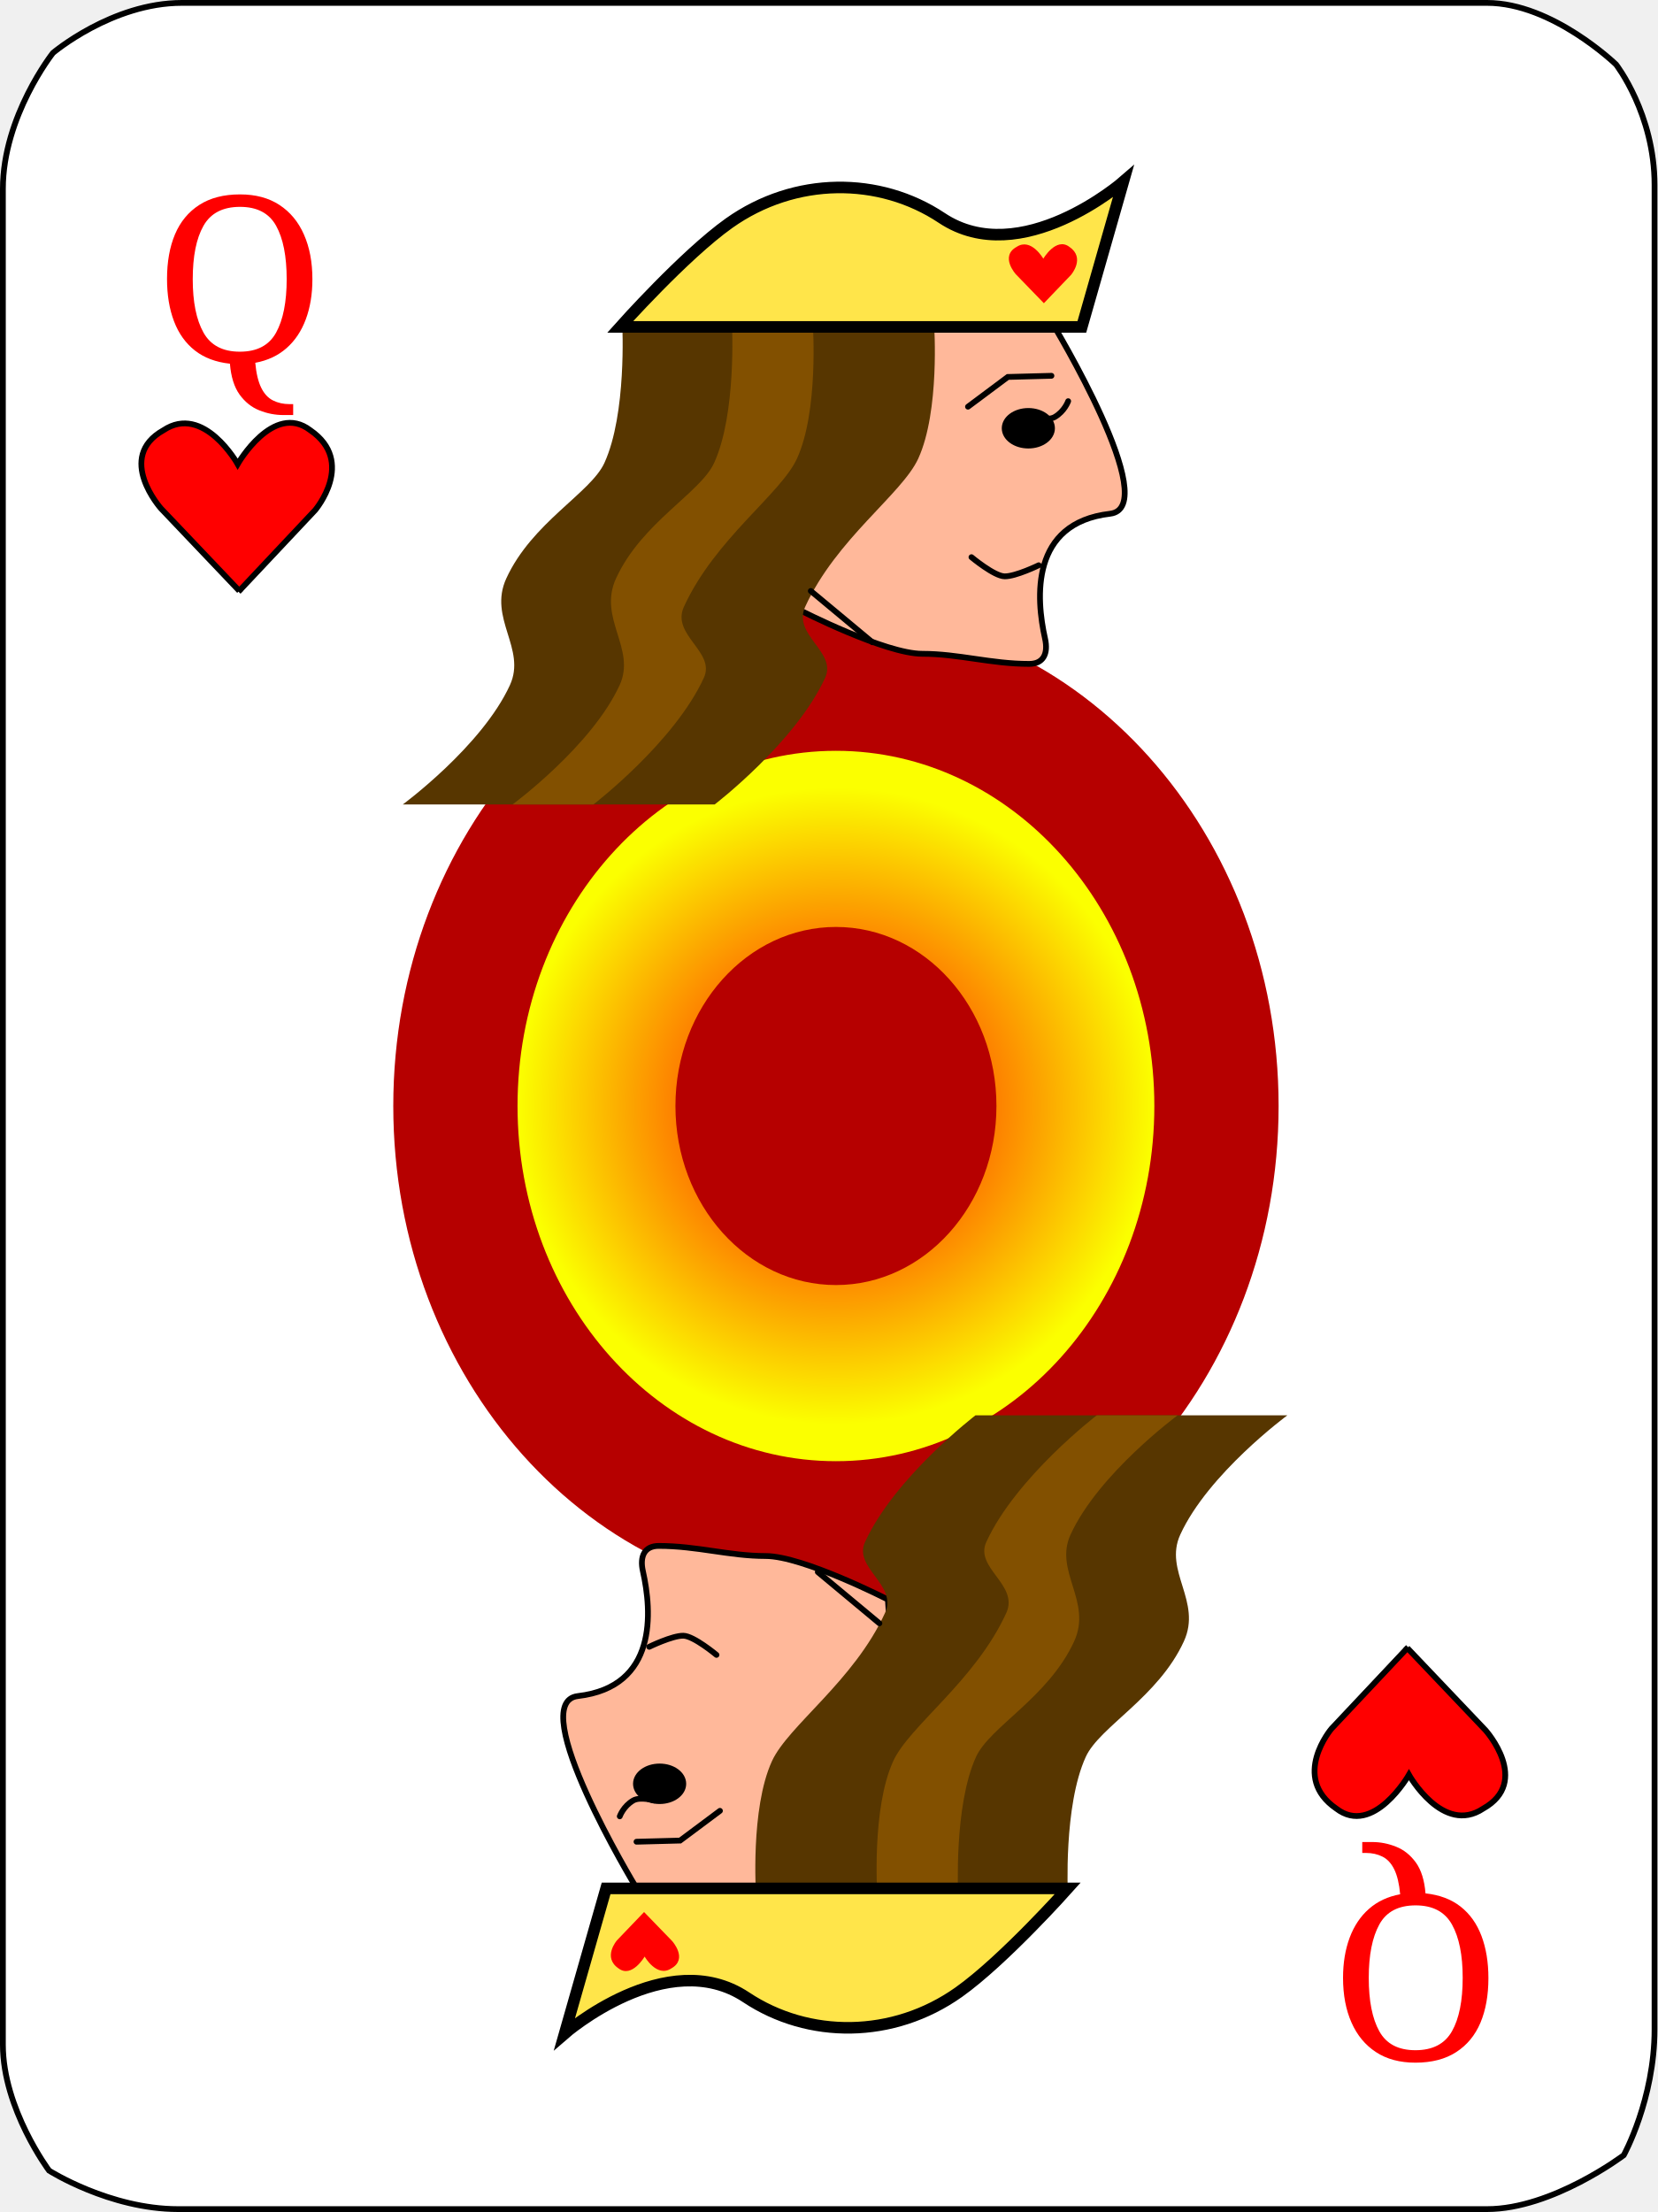
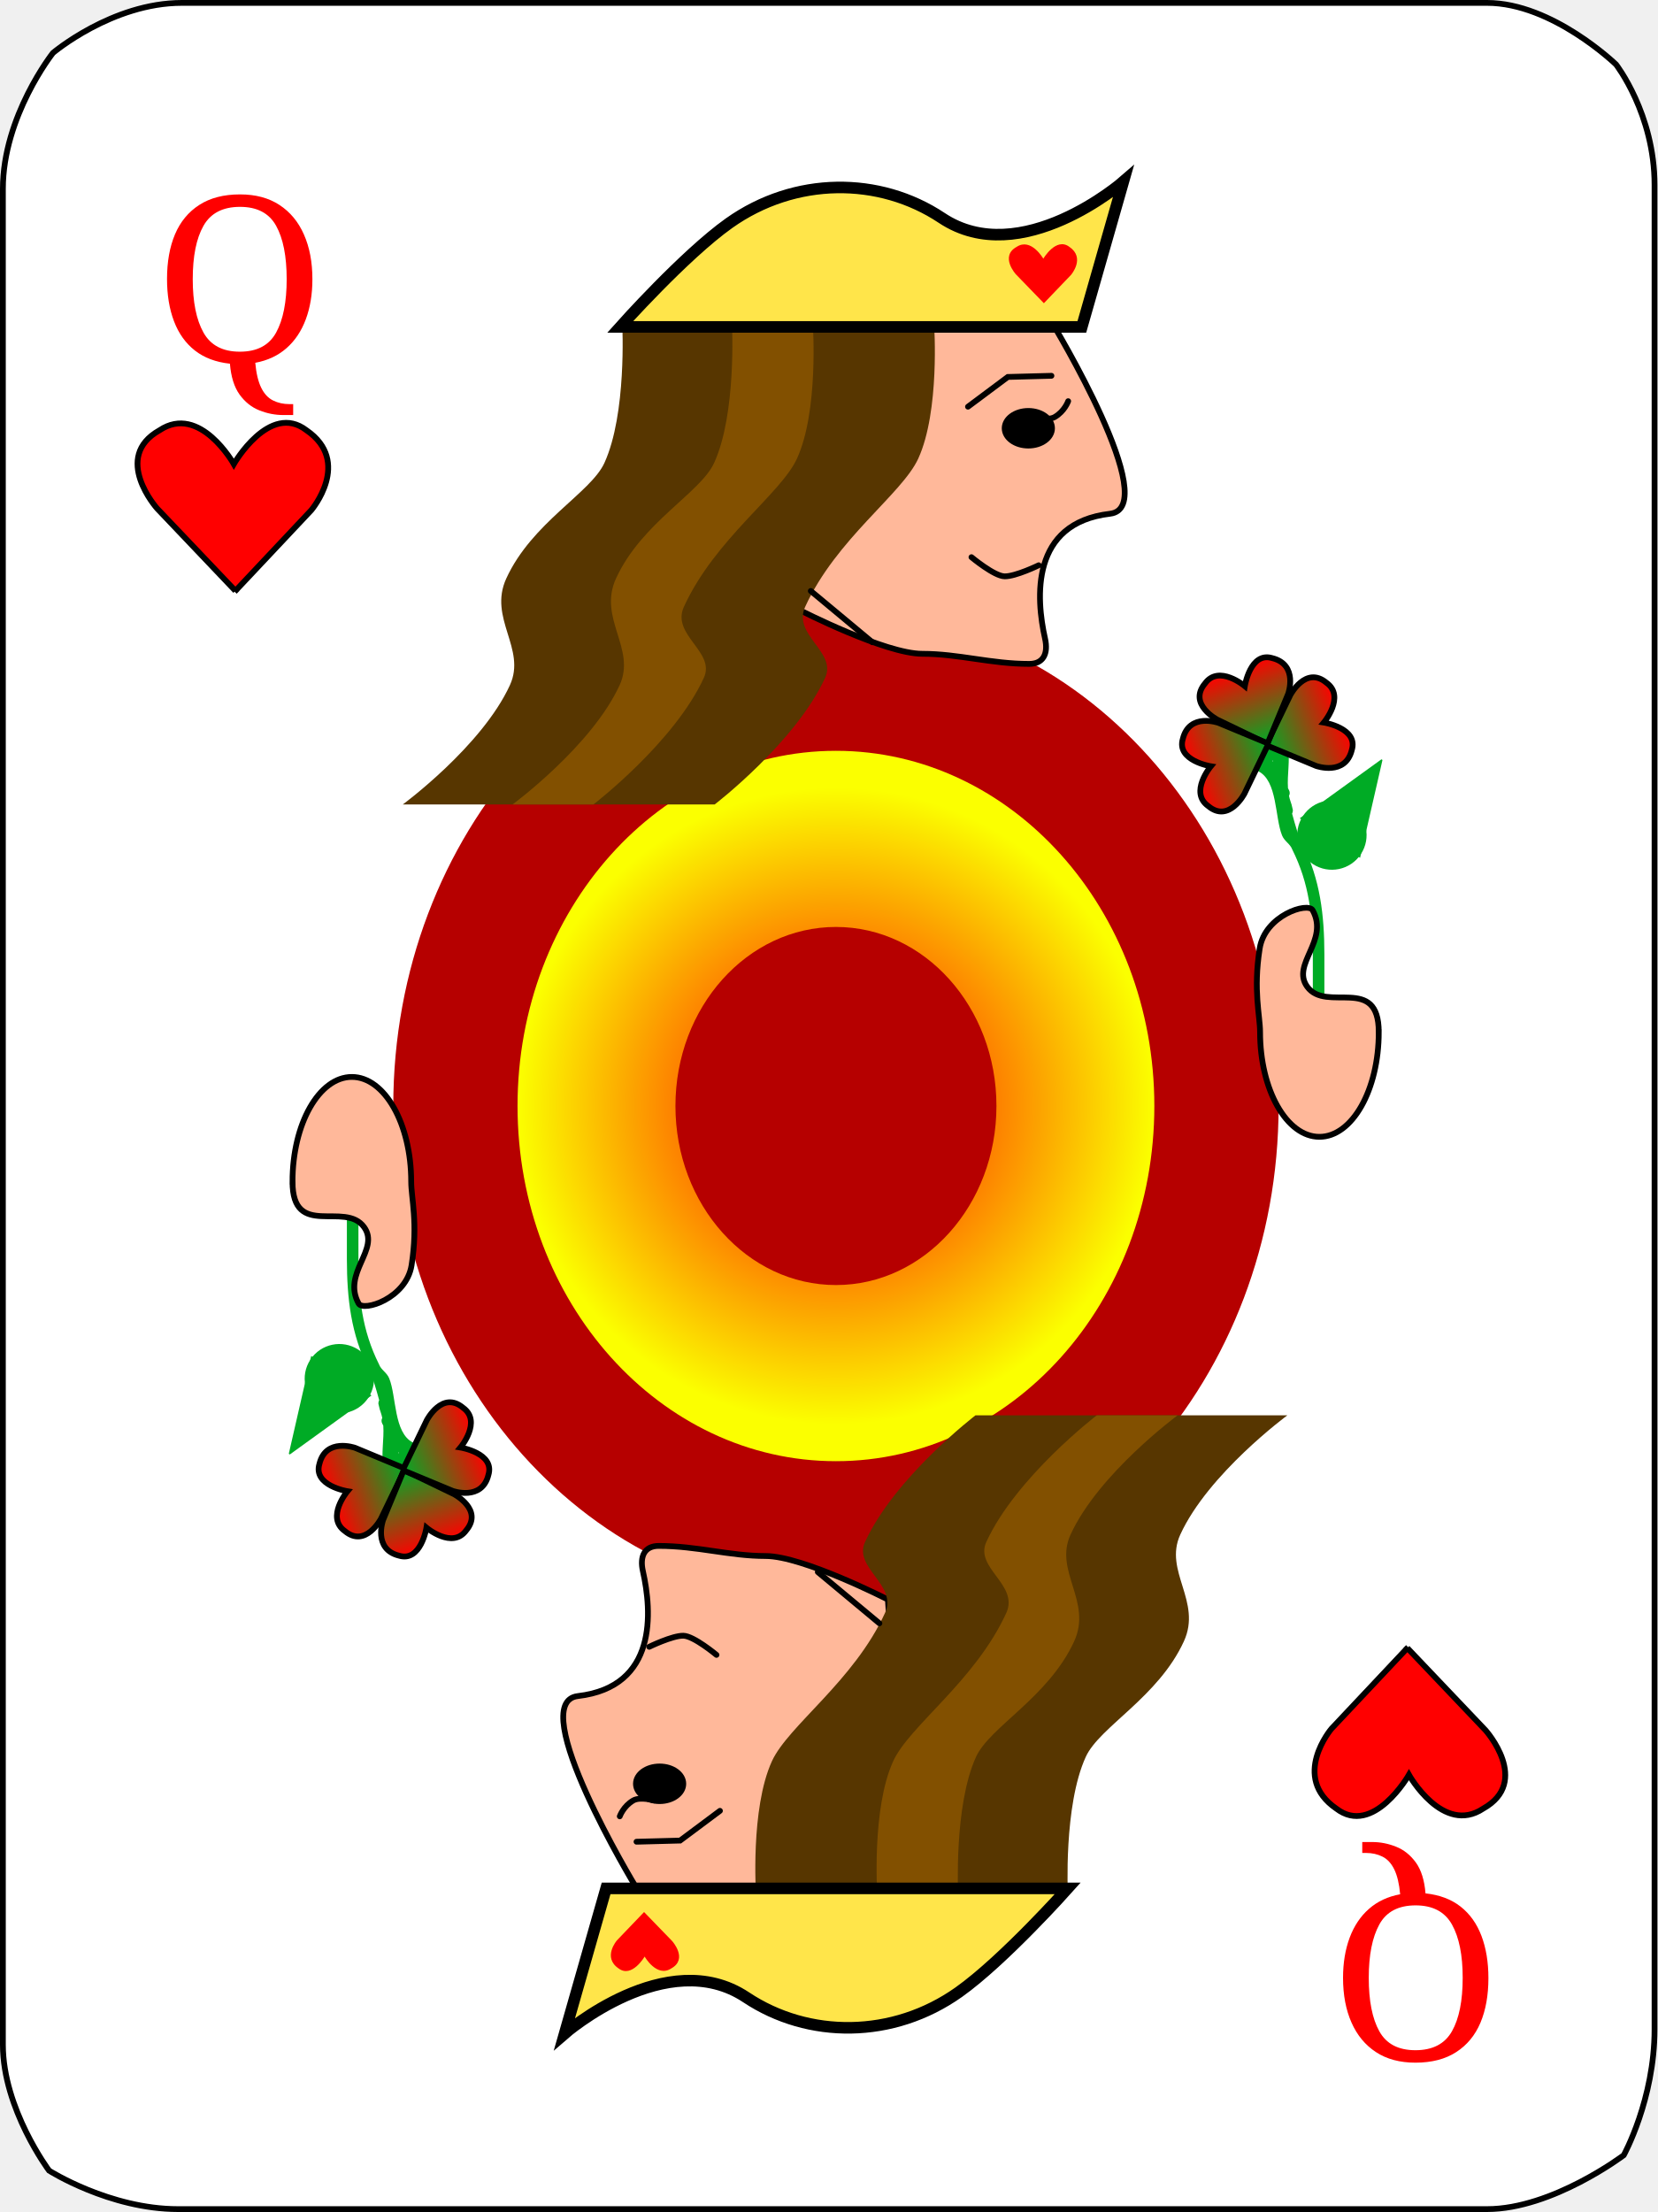
<svg xmlns="http://www.w3.org/2000/svg" version="1.1" width="143.5" height="191.5" viewBox="0,0,143.5,191.5">
  <defs>
    <radialGradient cx="240.625" cy="180" r="27.567" gradientUnits="userSpaceOnUse" id="color-1">
      <stop offset="0" stop-color="#ff0000" />
      <stop offset="1" stop-color="#fbff00" />
    </radialGradient>
+     <linearGradient x1="284.484" y1="146.147" x2="277.8" y2="148.673" gradientUnits="userSpaceOnUse" id="color-2">
+       <stop offset="0" stop-color="#ff0000" />
+       <stop offset="1" stop-color="#00ab25" />
+     </linearGradient>
+     <linearGradient x1="275.368" y1="142.031" x2="277.893" y2="148.715" gradientUnits="userSpaceOnUse" id="color-3">
+       <stop offset="0" stop-color="#ff0000" />
+       <stop offset="1" stop-color="#00ab25" />
+     </linearGradient>
+     <linearGradient x1="271.467" y1="151.244" x2="278.15" y2="148.718" gradientUnits="userSpaceOnUse" id="color-4">
+       <stop offset="0" stop-color="#ff0000" />
+       <stop offset="1" stop-color="#00ab25" />
+     </linearGradient>
+     <linearGradient x1="196.713" y1="214.007" x2="203.397" y2="211.481" gradientUnits="userSpaceOnUse" id="color-5">
+       <stop offset="0" stop-color="#ff0000" />
+       <stop offset="1" stop-color="#00ab25" />
+     </linearGradient>
+     <linearGradient x1="205.829" y1="218.123" x2="203.304" y2="211.439" gradientUnits="userSpaceOnUse" id="color-6">
+       <stop offset="0" stop-color="#ff0000" />
+       <stop offset="1" stop-color="#00ab25" />
+     </linearGradient>
+     <linearGradient x1="209.73" y1="208.91" x2="203.047" y2="211.436" gradientUnits="userSpaceOnUse" id="color-7">
+       <stop offset="0" stop-color="#ff0000" />
+       <stop offset="1" stop-color="#00ab25" />
+     </linearGradient>
  </defs>
  <g transform="translate(-168.25,-84.25)">
    <g data-paper-data="{&quot;isPaintingLayer&quot;:true}" fill-rule="nonzero" stroke-linejoin="miter" stroke-miterlimit="10" stroke-dasharray="" stroke-dashoffset="0" style="mix-blend-mode: normal">
      <path d="M172.5,272.167c0,0 -4,-5.345 -4,-10.9c0,-16.664 0,-97.964 0,-160.667c0,-6.283 4.333,-11.767 4.333,-11.767c0,0 5.118,-4.333 11.167,-4.333c44.1,0 96.024,0 113,0c5.659,0 11.167,5.333 11.167,5.333c0,0 3.333,4.28 3.333,10.433c0,62.312 0,141.441 0,159.667c0,6.075 -2.667,10.9 -2.667,10.9c0,0 -6.175,4.667 -11.833,4.667c-16.976,0 -69.104,0 -113.333,0c-5.919,0 -11.167,-3.333 -11.167,-3.333z" fill="#ffffff" stroke="#000000" stroke-width="0.5" stroke-linecap="butt" />
      <text transform="translate(181.5938,115.5799) scale(0.5,0.5)" font-size="40" xml:space="preserve" fill="#ff0000" fill-rule="nonzero" stroke="none" stroke-width="1" stroke-linecap="butt" stroke-linejoin="miter" stroke-miterlimit="10" stroke-dasharray="" stroke-dashoffset="0" font-family="Serif" font-weight="normal" text-anchor="start" style="mix-blend-mode: normal">
        <tspan x="0" dy="0">Q</tspan>
      </text>
      <text transform="translate(298.2325,248.3216) rotate(-180) scale(0.5,0.5)" font-size="40" xml:space="preserve" data-paper-data="{&quot;origRot&quot;:-45}" fill="#ff0000" fill-rule="nonzero" stroke="none" stroke-width="1" stroke-linecap="butt" stroke-linejoin="miter" stroke-miterlimit="10" stroke-dasharray="" stroke-dashoffset="0" font-family="Serif" font-weight="normal" text-anchor="start" style="mix-blend-mode: normal">
        <tspan x="0" dy="0">Q</tspan>
      </text>
-       <path d="M182.188,128.274c0,0 -3.963,-4.434 0.213,-6.776c3.483,-2.322 6.427,2.928 6.427,2.928c0,0 3.086,-5.387 6.287,-2.928c3.977,2.728 0.423,6.915 0.423,6.915l-6.64,7.059l0.07,-0.07z" data-paper-data="{&quot;origRot&quot;:0}" fill="#ff0000" stroke="#000000" stroke-width="0.5" stroke-linecap="butt" />
+       <path d="M181.855,128.274c0,0 -3.963,-4.434 0.213,-6.776c3.483,-2.322 6.427,2.928 6.427,2.928c0,0 3.086,-5.387 6.287,-2.928c3.977,2.728 0.423,6.915 0.423,6.915l-6.64,7.059l0.07,-0.07z" data-paper-data="{&quot;origRot&quot;:0}" fill="#ff0000" stroke="#000000" stroke-width="0.5" stroke-linecap="butt" />
      <path d="M296.875,234.051c0,0 3.963,4.434 -0.213,6.776c-3.483,2.322 -6.427,-2.928 -6.427,-2.928c0,0 -3.086,5.387 -6.287,2.928c-3.977,-2.728 -0.423,-6.915 -0.423,-6.915l6.64,-7.059l-0.07,0.07z" data-paper-data="{&quot;origRot&quot;:0}" fill="#ff0000" stroke="#000000" stroke-width="0.5" stroke-linecap="butt" />
      <g stroke="none" stroke-width="0" stroke-linecap="butt">
        <path d="M202.3,180c0,-23.61 17.159,-42.75 38.325,-42.75c21.166,0 38.325,19.14 38.325,42.75c0,23.61 -17.159,42.75 -38.325,42.75c-21.166,0 -38.325,-19.14 -38.325,-42.75z" fill="#b60000" />
        <path d="M213.058,180c0,-16.983 12.342,-30.75 27.567,-30.75c15.225,0 27.567,13.767 27.567,30.75c0,16.983 -12.342,30.75 -27.567,30.75c-15.225,0 -27.567,-13.767 -27.567,-30.75z" fill="url(#color-1)" />
        <path d="M226.729,180c0,-8.56 6.221,-15.5 13.896,-15.5c7.674,0 13.896,6.94 13.896,15.5c0,8.56 -6.221,15.5 -13.896,15.5c-7.674,0 -13.896,-6.94 -13.896,-15.5z" fill="#b60000" />
      </g>
      <g>
        <path d="M237.518,137.083l-1.661,-24.857h23.5c0,0 9.659,15.957 5,16.5c-6.912,0.805 -6.413,7.321 -5.628,10.811c0.294,1.306 -0.151,2.189 -1.373,2.189c-3.308,0 -6.113,-0.875 -9.249,-0.875c-3.233,0 -10.589,-3.768 -10.589,-3.768z" fill="#ffb89a" stroke="#000000" stroke-width="0.5" stroke-linecap="butt" />
        <path d="M203.127,153.893c0,0 6.851,-5.043 9.273,-10.333c1.448,-3.163 -1.9,-5.772 -0.317,-9.229c2.22,-4.849 7.303,-7.399 8.495,-10.002c1.943,-4.243 1.549,-11.935 1.549,-11.935h27c0,0 0.51,7.438 -1.375,11.557c-1.405,3.069 -7.095,6.943 -9.788,12.826c-1.121,2.448 2.758,3.897 1.728,6.147c-2.567,5.607 -9.565,10.97 -9.565,10.97z" fill="#573600" stroke="none" stroke-width="0" stroke-linecap="butt" />
        <path d="M212.627,153.893c0,0 6.851,-5.043 9.273,-10.333c1.448,-3.163 -1.9,-5.772 -0.317,-9.229c2.22,-4.849 7.303,-7.399 8.495,-10.002c1.943,-4.243 1.549,-11.935 1.549,-11.935h7c0,0 0.51,7.438 -1.375,11.557c-1.405,3.069 -7.095,6.943 -9.788,12.826c-1.121,2.448 2.758,3.897 1.728,6.147c-2.567,5.607 -9.565,10.97 -9.565,10.97z" fill="#825000" stroke="none" stroke-width="0" stroke-linecap="butt" />
        <path d="M259.333,121.326c0,0.828 -0.918,1.5 -2.05,1.5c-1.132,0 -2.05,-0.672 -2.05,-1.5c0,-0.828 0.918,-1.5 2.05,-1.5c1.132,0 2.05,0.672 2.05,1.5z" fill="#000000" stroke="#000000" stroke-width="0.5" stroke-linecap="butt" />
        <path d="M252.058,119.459l3.45,-2.575l3.775,-0.1" fill="none" stroke="#000000" stroke-width="0.5" stroke-linecap="round" />
        <path d="M258.183,133.186c0,0 -1.997,0.973 -2.952,0.96c-0.9,-0.012 -2.873,-1.66 -2.873,-1.66" fill="none" stroke="#000000" stroke-width="0.5" stroke-linecap="round" />
        <path d="M260.732,118.981c0,0 -0.305,0.875 -1.171,1.375c-0.589,0.34 -1.829,0 -1.829,0" fill="none" stroke="#000000" stroke-width="0.5" stroke-linecap="round" />
        <path d="M221.946,112.55c0,0 5.543,-6.222 9.431,-8.982c5.695,-4.042 13.019,-4.042 18.413,-0.449c6.859,4.569 15.718,-3.144 15.718,-3.144l-3.593,12.575z" fill="#ffe54a" stroke="#000000" stroke-width="1" stroke-linecap="butt" />
        <path d="M256.203,107.997c0,0 -1.418,-1.558 0.076,-2.38c1.247,-0.816 2.3,1.029 2.3,1.029c0,0 1.105,-1.892 2.25,-1.029c1.423,0.958 0.151,2.429 0.151,2.429c0,0 -0.764,0.797 -1.154,1.205c-0.402,0.419 -1.222,1.275 -1.222,1.275l0.025,-0.025z" data-paper-data="{&quot;origRot&quot;:0}" fill="#ff0000" stroke="none" stroke-width="0" stroke-linecap="butt" />
        <path d="M243.78,139.852l-5.333,-4.44" fill="none" stroke="#000000" stroke-width="0.5" stroke-linecap="round" />
      </g>
      <g>
        <path d="M245.123,222.727l1.661,24.857h-23.5c0,0 -9.659,-15.957 -5,-16.5c6.912,-0.805 6.413,-7.321 5.628,-10.811c-0.294,-1.306 0.151,-2.189 1.373,-2.189c3.308,0 6.113,0.875 9.249,0.875c3.233,0 10.589,3.768 10.589,3.768z" fill="#ffb89a" stroke="#000000" stroke-width="0.5" stroke-linecap="butt" />
        <path d="M279.708,206.779c0,0 -6.851,5.043 -9.273,10.333c-1.448,3.163 1.9,5.772 0.317,9.229c-2.22,4.849 -7.303,7.399 -8.495,10.002c-1.943,4.243 -1.549,11.935 -1.549,11.935h-27c0,0 -0.51,-7.438 1.375,-11.557c1.405,-3.069 7.095,-6.943 9.788,-12.826c1.121,-2.448 -2.758,-3.897 -1.728,-6.147c2.567,-5.607 9.565,-10.97 9.565,-10.97z" fill="#573600" stroke="none" stroke-width="0" stroke-linecap="butt" />
        <path d="M270.208,206.779c0,0 -6.851,5.043 -9.273,10.333c-1.448,3.163 1.9,5.772 0.317,9.229c-2.22,4.849 -7.303,7.399 -8.495,10.002c-1.943,4.243 -1.549,11.935 -1.549,11.935h-7c0,0 -0.51,-7.438 1.375,-11.557c1.405,-3.069 7.095,-6.943 9.788,-12.826c1.121,-2.448 -2.758,-3.897 -1.728,-6.147c2.567,-5.607 9.565,-10.97 9.565,-10.97z" fill="#825000" stroke="none" stroke-width="0" stroke-linecap="butt" />
        <path d="M223.309,238.679c0,-0.828 0.918,-1.5 2.05,-1.5c1.132,0 2.05,0.672 2.05,1.5c0,0.828 -0.918,1.5 -2.05,1.5c-1.132,0 -2.05,-0.672 -2.05,-1.5z" fill="#000000" stroke="#000000" stroke-width="0.5" stroke-linecap="butt" />
        <path d="M230.583,241.019l-3.45,2.575l-3.775,0.1" fill="none" stroke="#000000" stroke-width="0.5" stroke-linecap="round" />
        <path d="M224.458,226.819c0,0 1.997,-0.973 2.952,-0.96c0.9,0.012 2.873,1.66 2.873,1.66" fill="none" stroke="#000000" stroke-width="0.5" stroke-linecap="round" />
        <path d="M221.909,241.496c0,0 0.305,-0.875 1.171,-1.375c0.589,-0.34 1.829,0 1.829,0" fill="none" stroke="#000000" stroke-width="0.5" stroke-linecap="round" />
        <path d="M260.695,247.733c0,0 -5.543,6.222 -9.431,8.982c-5.695,4.042 -13.019,4.042 -18.413,0.449c-6.859,-4.569 -15.718,3.144 -15.718,3.144l3.593,-12.575z" fill="#ffe54a" stroke="#000000" stroke-width="1" stroke-linecap="butt" />
        <path d="M226.438,252.286c0,0 1.418,1.558 -0.076,2.38c-1.247,0.816 -2.3,-1.029 -2.3,-1.029c0,0 -1.105,1.892 -2.25,1.029c-1.423,-0.958 -0.151,-2.429 -0.151,-2.429c0,0 0.764,-0.797 1.154,-1.205c0.402,-0.419 1.222,-1.275 1.222,-1.275l-0.025,0.025z" data-paper-data="{&quot;origRot&quot;:0}" fill="#ff0000" stroke="none" stroke-width="0" stroke-linecap="butt" />
        <path d="M239.055,220.346l5.333,4.44" fill="none" stroke="#000000" stroke-width="0.5" stroke-linecap="round" />
      </g>
+       <g stroke-linecap="butt">
+         <g>
+           <path d="M278.642,148.507c0,-0.006 0,-0.013 0,-0.019c0,-0.148 0.054,-0.351 0.322,-0.448c0.013,-0.005 0.025,-0.009 0.039,-0.013c0.273,-0.083 0.438,0.047 0.527,0.165c0.002,0.002 0.004,0.004 0.005,0.007l0.361,0.451l-0.142,0.113l0.044,0.132l-0.042,0.014c0.205,1.165 -0.075,2.378 0.006,3.573l0.095,0.189c0.037,0.069 0.057,0.149 0.057,0.233c0,0.088 -0.023,0.172 -0.063,0.244c0.033,0.159 0.075,0.317 0.129,0.475c0.03,0.091 0.061,0.182 0.091,0.273l0.114,0.476c0,0 0.015,0.165 -0.067,0.314c0.293,1.049 0.556,2.032 0.91,2.662c1.527,3.053 1.881,6.129 1.886,9.531c0.001,1.12 0,2.24 0,3.36l-0.015,0.212c0,0 0.121,0.485 -0.364,0.606c-0.485,0.121 -0.606,-0.364 -0.606,-0.364l-0.015,-0.455c0,-1.119 0.001,-2.239 -0,-3.358c-0.003,-3.295 -0.311,-6.146 -1.78,-9.085c-0.178,-0.495 -0.674,-0.699 -0.886,-1.224c-0.633,-1.567 -0.38,-4.715 -2.057,-5.553c0,0 -0.023,-0.011 -0.056,-0.034l-0.439,-0.073l0.001,-0.006c-0.296,0.027 -0.599,-0.129 -1.036,-0.493l-0.182,-0.227c0,0 -0.11,0.188 -0.11,-0.312c0,-0.375 0.5,-0.363 0.751,-0.334c0.064,-0.202 0.253,-0.348 0.476,-0.348c0.097,0 0.188,0.028 0.264,0.075l0.187,0.112c0.266,-0.143 0.634,-0.318 0.889,-0.371l0.306,-0.306v0c0.09,-0.09 0.215,-0.146 0.354,-0.146c0.016,0 0.032,0.001 0.048,0.002c-0.001,-0.016 -0.002,-0.032 -0.002,-0.048zM278.414,150.192c0.007,-0.006 0.014,-0.011 0.022,-0.017c-0.004,-0.036 -0.008,-0.072 -0.012,-0.108c-0.008,0.014 -0.016,0.028 -0.024,0.041c0.005,0.028 0.009,0.056 0.014,0.083z" fill="#00ab25" stroke="none" stroke-width="0.5" />
+           <path d="M281.053,154.9c0.908,-1.388 2.77,-1.776 4.157,-0.868c1.388,0.908 1.776,2.77 0.868,4.157c-0.908,1.388 -2.77,1.776 -4.157,0.868c-1.388,-0.908 -1.776,-2.77 -0.868,-4.157z" fill="#00ab25" stroke="none" stroke-width="0" />
+           <path d="M280.781,155.094l7.074,-5.108l0.089,0.058l-1.939,8.469z" fill="#00ab25" stroke="none" stroke-width="0" />
+           <path d="M287.622,173.602c0,5.007 -2.3,9.066 -5.138,9.066c-2.837,0 -5.138,-4.059 -5.138,-9.066c0,-1.421 -0.609,-3.58 -0.033,-7.234c0.454,-2.879 4.181,-4.05 4.585,-3.316c1.457,2.646 -1.874,4.667 -0.476,6.612c1.656,2.304 6.199,-1.07 6.199,3.938z" fill="#ffb89a" stroke="#000000" stroke-width="0.5" />
+           <g stroke="#000000" stroke-width="0.5">
+             <path d="M279.959,144.431c0,0 1.343,-2.578 3.135,-1.073c1.663,1.192 -0.228,3.445 -0.228,3.445c0,0 2.996,0.48 2.425,2.369c-0.56,2.29 -3.089,1.388 -3.089,1.388l-4.375,-1.817l0.044,0.02z" data-paper-data="{&quot;origRot&quot;:0}" fill="url(#color-2)" />
+             <path d="M273.652,146.556c0,0 -2.578,-1.343 -1.073,-3.135c1.192,-1.663 3.445,0.228 3.445,0.228c0,0 0.48,-2.996 2.369,-2.425c2.29,0.56 1.388,3.089 1.388,3.089l-1.817,4.375l0.02,-0.044z" data-paper-data="{&quot;origRot&quot;:0}" fill="url(#color-3)" />
+             <path d="M275.991,152.96c0,0 -1.343,2.578 -3.135,1.073c-1.663,-1.192 0.228,-3.445 0.228,-3.445c0,0 -2.996,-0.48 -2.425,-2.369c0.56,-2.29 3.089,-1.388 3.089,-1.388l4.375,1.817l-0.044,-0.02z" data-paper-data="{&quot;origRot&quot;:0}" fill="url(#color-4)" />
+           </g>
+         </g>
+         <g>
+           <path d="M202.555,211.647c0,0.006 -0,0.013 -0,0.019c-0,0.148 -0.054,0.351 -0.322,0.448c-0.013,0.005 -0.025,0.009 -0.039,0.013c-0.273,0.083 -0.438,-0.047 -0.527,-0.165c-0.002,-0.002 -0.004,-0.004 -0.005,-0.007l-0.361,-0.451l0.142,-0.113l-0.044,-0.132l0.042,-0.014c-0.205,-1.165 0.075,-2.378 -0.006,-3.573l-0.095,-0.189c-0.037,-0.069 -0.057,-0.149 -0.057,-0.233c0,-0.088 0.023,-0.172 0.063,-0.244c-0.033,-0.159 -0.075,-0.317 -0.129,-0.475c-0.03,-0.091 -0.061,-0.182 -0.091,-0.273l-0.114,-0.476c0,0 -0.015,-0.165 0.067,-0.314c-0.293,-1.049 -0.556,-2.032 -0.91,-2.662c-1.527,-3.053 -1.881,-6.129 -1.886,-9.531c-0.001,-1.12 -0,-2.24 -0,-3.36l0.015,-0.212c0,0 -0.121,-0.485 0.364,-0.606c0.485,-0.121 0.606,0.364 0.606,0.364l0.015,0.455c0,1.119 -0.001,2.239 0,3.358c0.003,3.295 0.311,6.146 1.78,9.085c0.178,0.495 0.674,0.699 0.886,1.224c0.633,1.567 0.38,4.715 2.057,5.553c0,0 0.023,0.011 0.056,0.034l0.439,0.073l-0.001,0.006c0.296,-0.027 0.599,0.129 1.036,0.493l0.182,0.227c0,0 0.11,-0.188 0.11,0.312c0,0.375 -0.5,0.363 -0.751,0.334c-0.064,0.202 -0.253,0.348 -0.476,0.348c-0.097,0 -0.188,-0.028 -0.264,-0.075l-0.187,-0.112c-0.266,0.143 -0.634,0.318 -0.889,0.371l-0.306,0.306v0c-0.09,0.09 -0.215,0.146 -0.354,0.146c-0.016,0 -0.032,-0.001 -0.048,-0.002c0.001,0.016 0.002,0.032 0.002,0.048zM202.783,209.962c-0.007,0.006 -0.014,0.011 -0.022,0.017c0.004,0.036 0.008,0.072 0.012,0.108c0.008,-0.014 0.016,-0.028 0.024,-0.041c-0.005,-0.028 -0.009,-0.056 -0.014,-0.083z" fill="#00ab25" stroke="none" stroke-width="0.5" />
+           <path d="M200.144,205.253c-0.908,1.388 -2.77,1.776 -4.157,0.868c-1.388,-0.908 -1.776,-2.77 -0.868,-4.157c0.908,-1.388 2.77,-1.776 4.157,-0.868c1.388,0.908 1.776,2.77 0.868,4.157z" fill="#00ab25" stroke="none" stroke-width="0" />
+           <path d="M200.416,205.06l-7.074,5.108l-0.089,-0.058l1.939,-8.469z" fill="#00ab25" stroke="none" stroke-width="0" />
+           <path d="M193.575,186.551c0,-5.007 2.3,-9.066 5.138,-9.066c2.837,0 5.138,4.059 5.138,9.066c0,1.421 0.609,3.58 0.033,7.234c-0.454,2.879 -4.181,4.05 -4.585,3.316c-1.457,-2.646 1.874,-4.667 0.476,-6.612c-1.656,-2.304 -6.199,1.07 -6.199,-3.938z" fill="#ffb89a" stroke="#000000" stroke-width="0.5" />
+           <g stroke="#000000" stroke-width="0.5">
+             <path d="M201.238,215.723c0,0 -1.343,2.578 -3.135,1.073c-1.663,-1.192 0.228,-3.445 0.228,-3.445c0,0 -2.996,-0.48 -2.425,-2.369c0.56,-2.29 3.089,-1.388 3.089,-1.388l4.375,1.817l-0.044,-0.02z" data-paper-data="{&quot;origRot&quot;:0}" fill="url(#color-5)" />
+             <path d="M207.545,213.598c0,0 2.578,1.343 1.073,3.135c-1.192,1.663 -3.445,-0.228 -3.445,-0.228c0,0 -0.48,2.996 -2.369,2.425c-2.29,-0.56 -1.388,-3.089 -1.388,-3.089l1.817,-4.375l-0.02,0.044z" data-paper-data="{&quot;origRot&quot;:0}" fill="url(#color-6)" />
+             <path d="M205.205,207.194c0,0 1.343,-2.578 3.135,-1.073c1.663,1.192 -0.228,3.445 -0.228,3.445c0,0 2.996,0.48 2.425,2.369c-0.56,2.29 -3.089,1.388 -3.089,1.388l-4.375,-1.817l0.044,0.02z" data-paper-data="{&quot;origRot&quot;:0}" fill="url(#color-7)" />
+           </g>
+         </g>
+       </g>
    </g>
  </g>
</svg>
